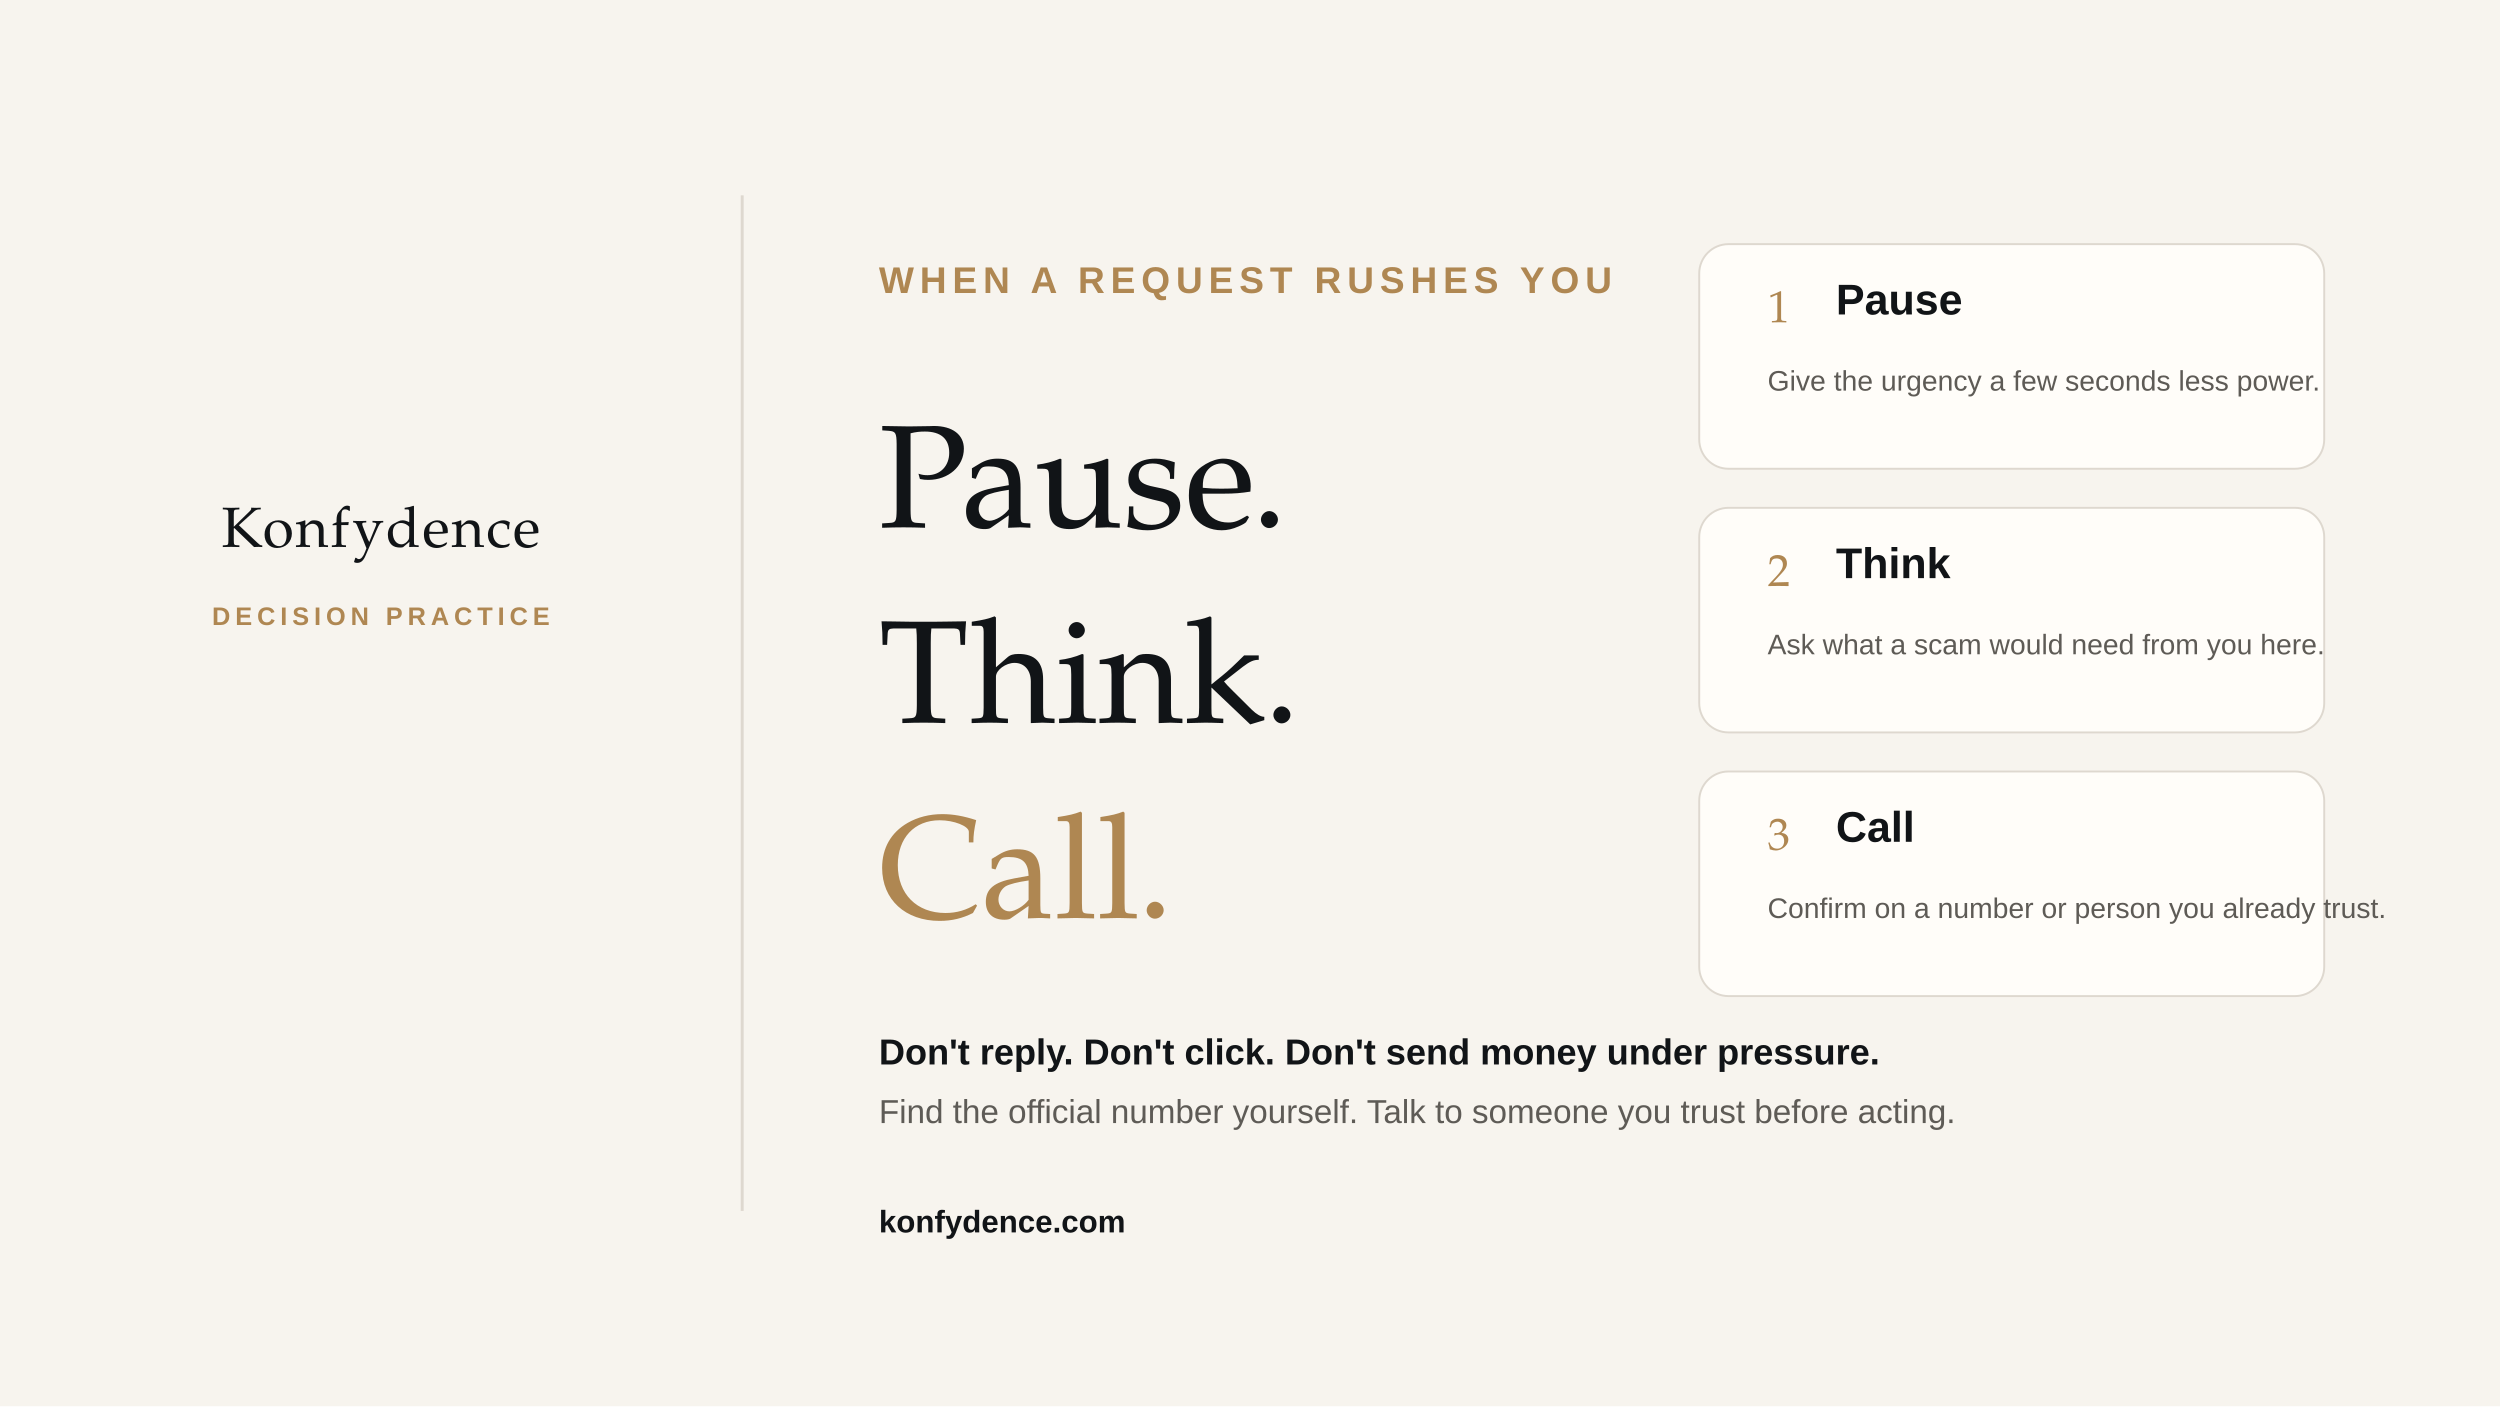
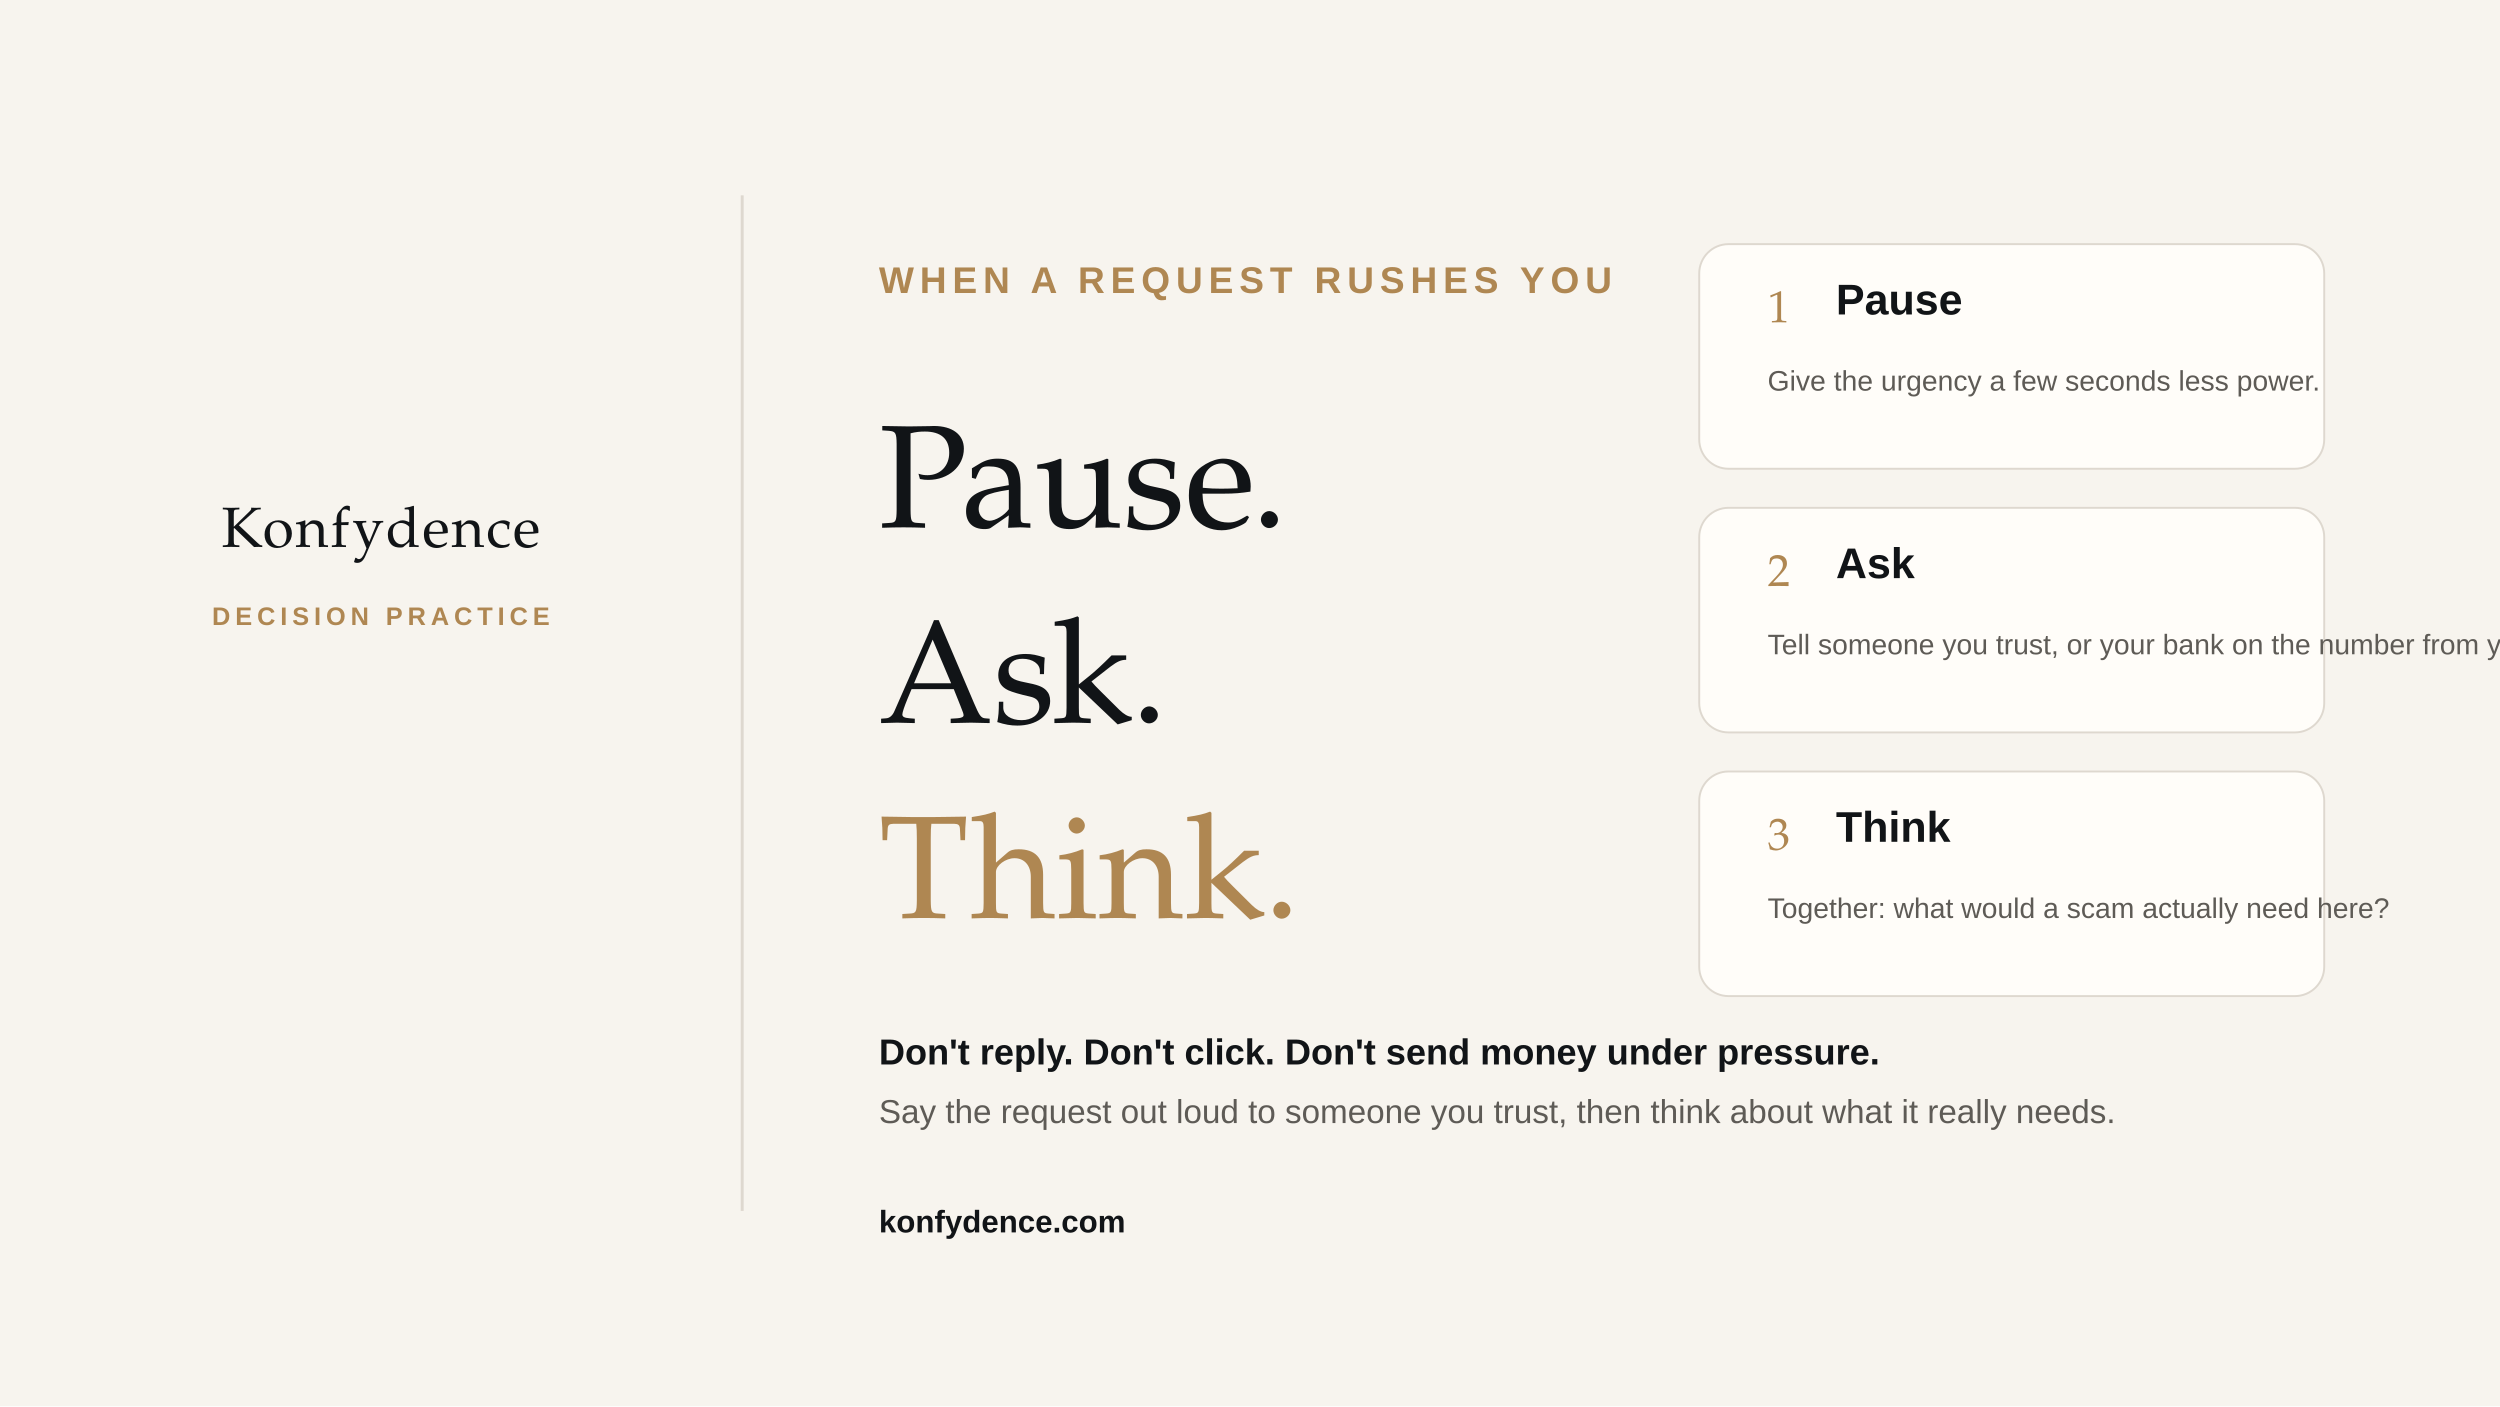
<svg xmlns="http://www.w3.org/2000/svg" width="2560" height="1440" viewBox="0 0 2560 1440" role="img" aria-labelledby="title desc">
  <rect width="2560" height="1440" fill="#f7f4ee" />
  <line x1="760" y1="200" x2="760" y2="1240" stroke="#ded8cf" stroke-width="3" />
  <text x="390" y="560" text-anchor="middle" font-family="Iowan Old Style, Palatino, Georgia, serif" font-size="58" letter-spacing="2" fill="#111417">Konfydence</text>
  <text x="390" y="640" text-anchor="middle" font-family="Arial, Helvetica, sans-serif" font-size="26" font-weight="700" letter-spacing="5" fill="#af8752">DECISION PRACTICE</text>
  <text x="900" y="300" font-family="Arial, Helvetica, sans-serif" font-size="38" font-weight="700" letter-spacing="6" fill="#af8752">WHEN A REQUEST RUSHES YOU</text>
  <text x="900" y="540" font-family="Iowan Old Style, Palatino, Georgia, serif" font-size="150" fill="#111417">Pause.</text>
-   <text x="900" y="740" font-family="Iowan Old Style, Palatino, Georgia, serif" font-size="150" fill="#111417">Think.</text>
-   <text x="900" y="940" font-family="Iowan Old Style, Palatino, Georgia, serif" font-size="150" fill="#af8752">Call.</text>
+   <text x="900" y="740" font-family="Iowan Old Style, Palatino, Georgia, serif" font-size="150" fill="#111417">Ask.</text>
+   <text x="900" y="940" font-family="Iowan Old Style, Palatino, Georgia, serif" font-size="150" fill="#af8752">Think.</text>
  <text x="900" y="1090" font-family="Arial, Helvetica, sans-serif" font-size="37" font-weight="700" fill="#111417">Don't reply. Don't click. Don't send money under pressure.</text>
-   <text x="900" y="1150" font-family="Arial, Helvetica, sans-serif" font-size="34" fill="#5e5b56">Find the official number yourself. Talk to someone you trust before acting.</text>
+   <text x="900" y="1150" font-family="Arial, Helvetica, sans-serif" font-size="34" fill="#5e5b56">Say the request out loud to someone you trust, then think about what it really needs.</text>
  <text x="900" y="1262" font-family="Arial, Helvetica, sans-serif" font-size="32" font-weight="700" fill="#111417">konfydence.com</text>
  <g font-family="Arial, Helvetica, sans-serif">
    <rect x="1740" y="250" width="640" height="230" rx="30" fill="#fffdf9" stroke="#ded8cf" stroke-width="2" />
    <text x="1810" y="330" font-family="Iowan Old Style, Palatino, Georgia, serif" font-size="46" fill="#af8752">1</text>
    <text x="1880" y="322" font-size="44" font-weight="700" fill="#111417">Pause</text>
    <text x="1810" y="400" font-size="29" fill="#5e5b56">Give the urgency a few seconds less power.</text>
    <rect x="1740" y="520" width="640" height="230" rx="30" fill="#fffdf9" stroke="#ded8cf" stroke-width="2" />
    <text x="1810" y="600" font-family="Iowan Old Style, Palatino, Georgia, serif" font-size="46" fill="#af8752">2</text>
-     <text x="1880" y="592" font-size="44" font-weight="700" fill="#111417">Think</text>
-     <text x="1810" y="670" font-size="29" fill="#5e5b56">Ask what a scam would need from you here.</text>
+     <text x="1880" y="592" font-size="44" font-weight="700" fill="#111417">Ask</text>
+     <text x="1810" y="670" font-size="29" fill="#5e5b56">Tell someone you trust, or your bank on the number from your card.</text>
    <rect x="1740" y="790" width="640" height="230" rx="30" fill="#fffdf9" stroke="#ded8cf" stroke-width="2" />
    <text x="1810" y="870" font-family="Iowan Old Style, Palatino, Georgia, serif" font-size="46" fill="#af8752">3</text>
-     <text x="1880" y="862" font-size="44" font-weight="700" fill="#111417">Call</text>
-     <text x="1810" y="940" font-size="29" fill="#5e5b56">Confirm on a number or person you already trust.</text>
+     <text x="1880" y="862" font-size="44" font-weight="700" fill="#111417">Think</text>
+     <text x="1810" y="940" font-size="29" fill="#5e5b56">Together: what would a scam actually need here?</text>
  </g>
</svg>
